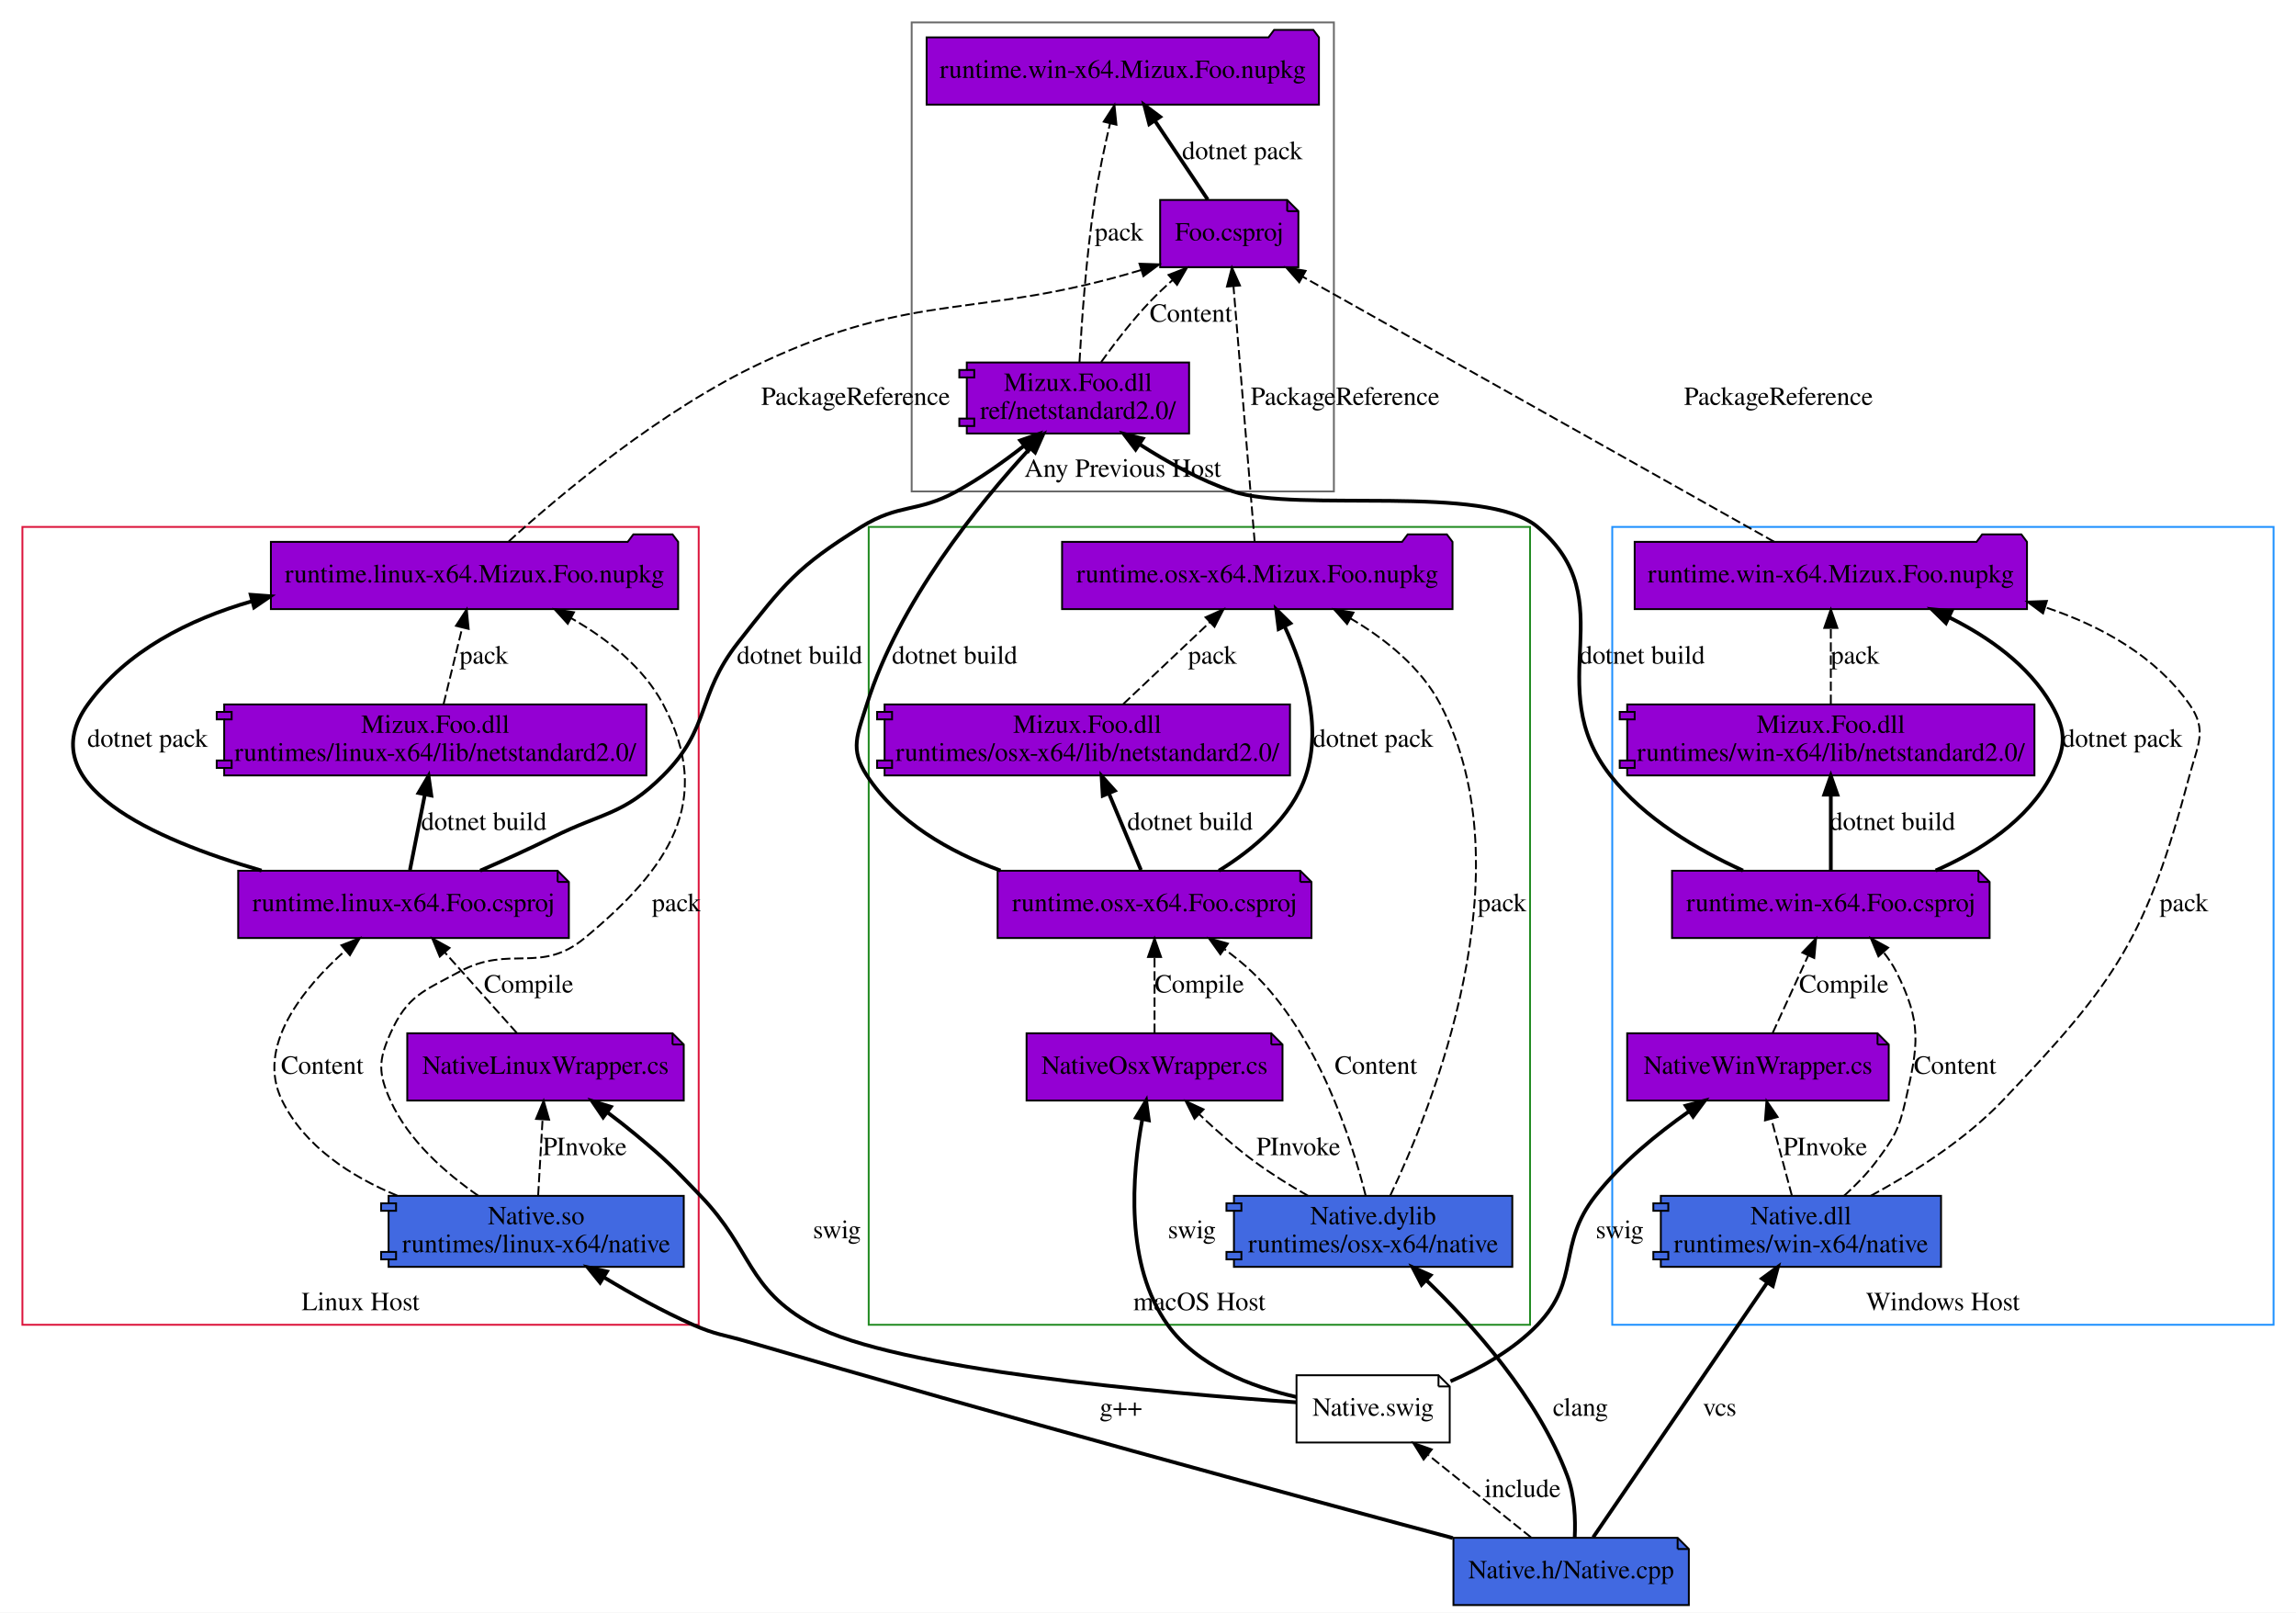
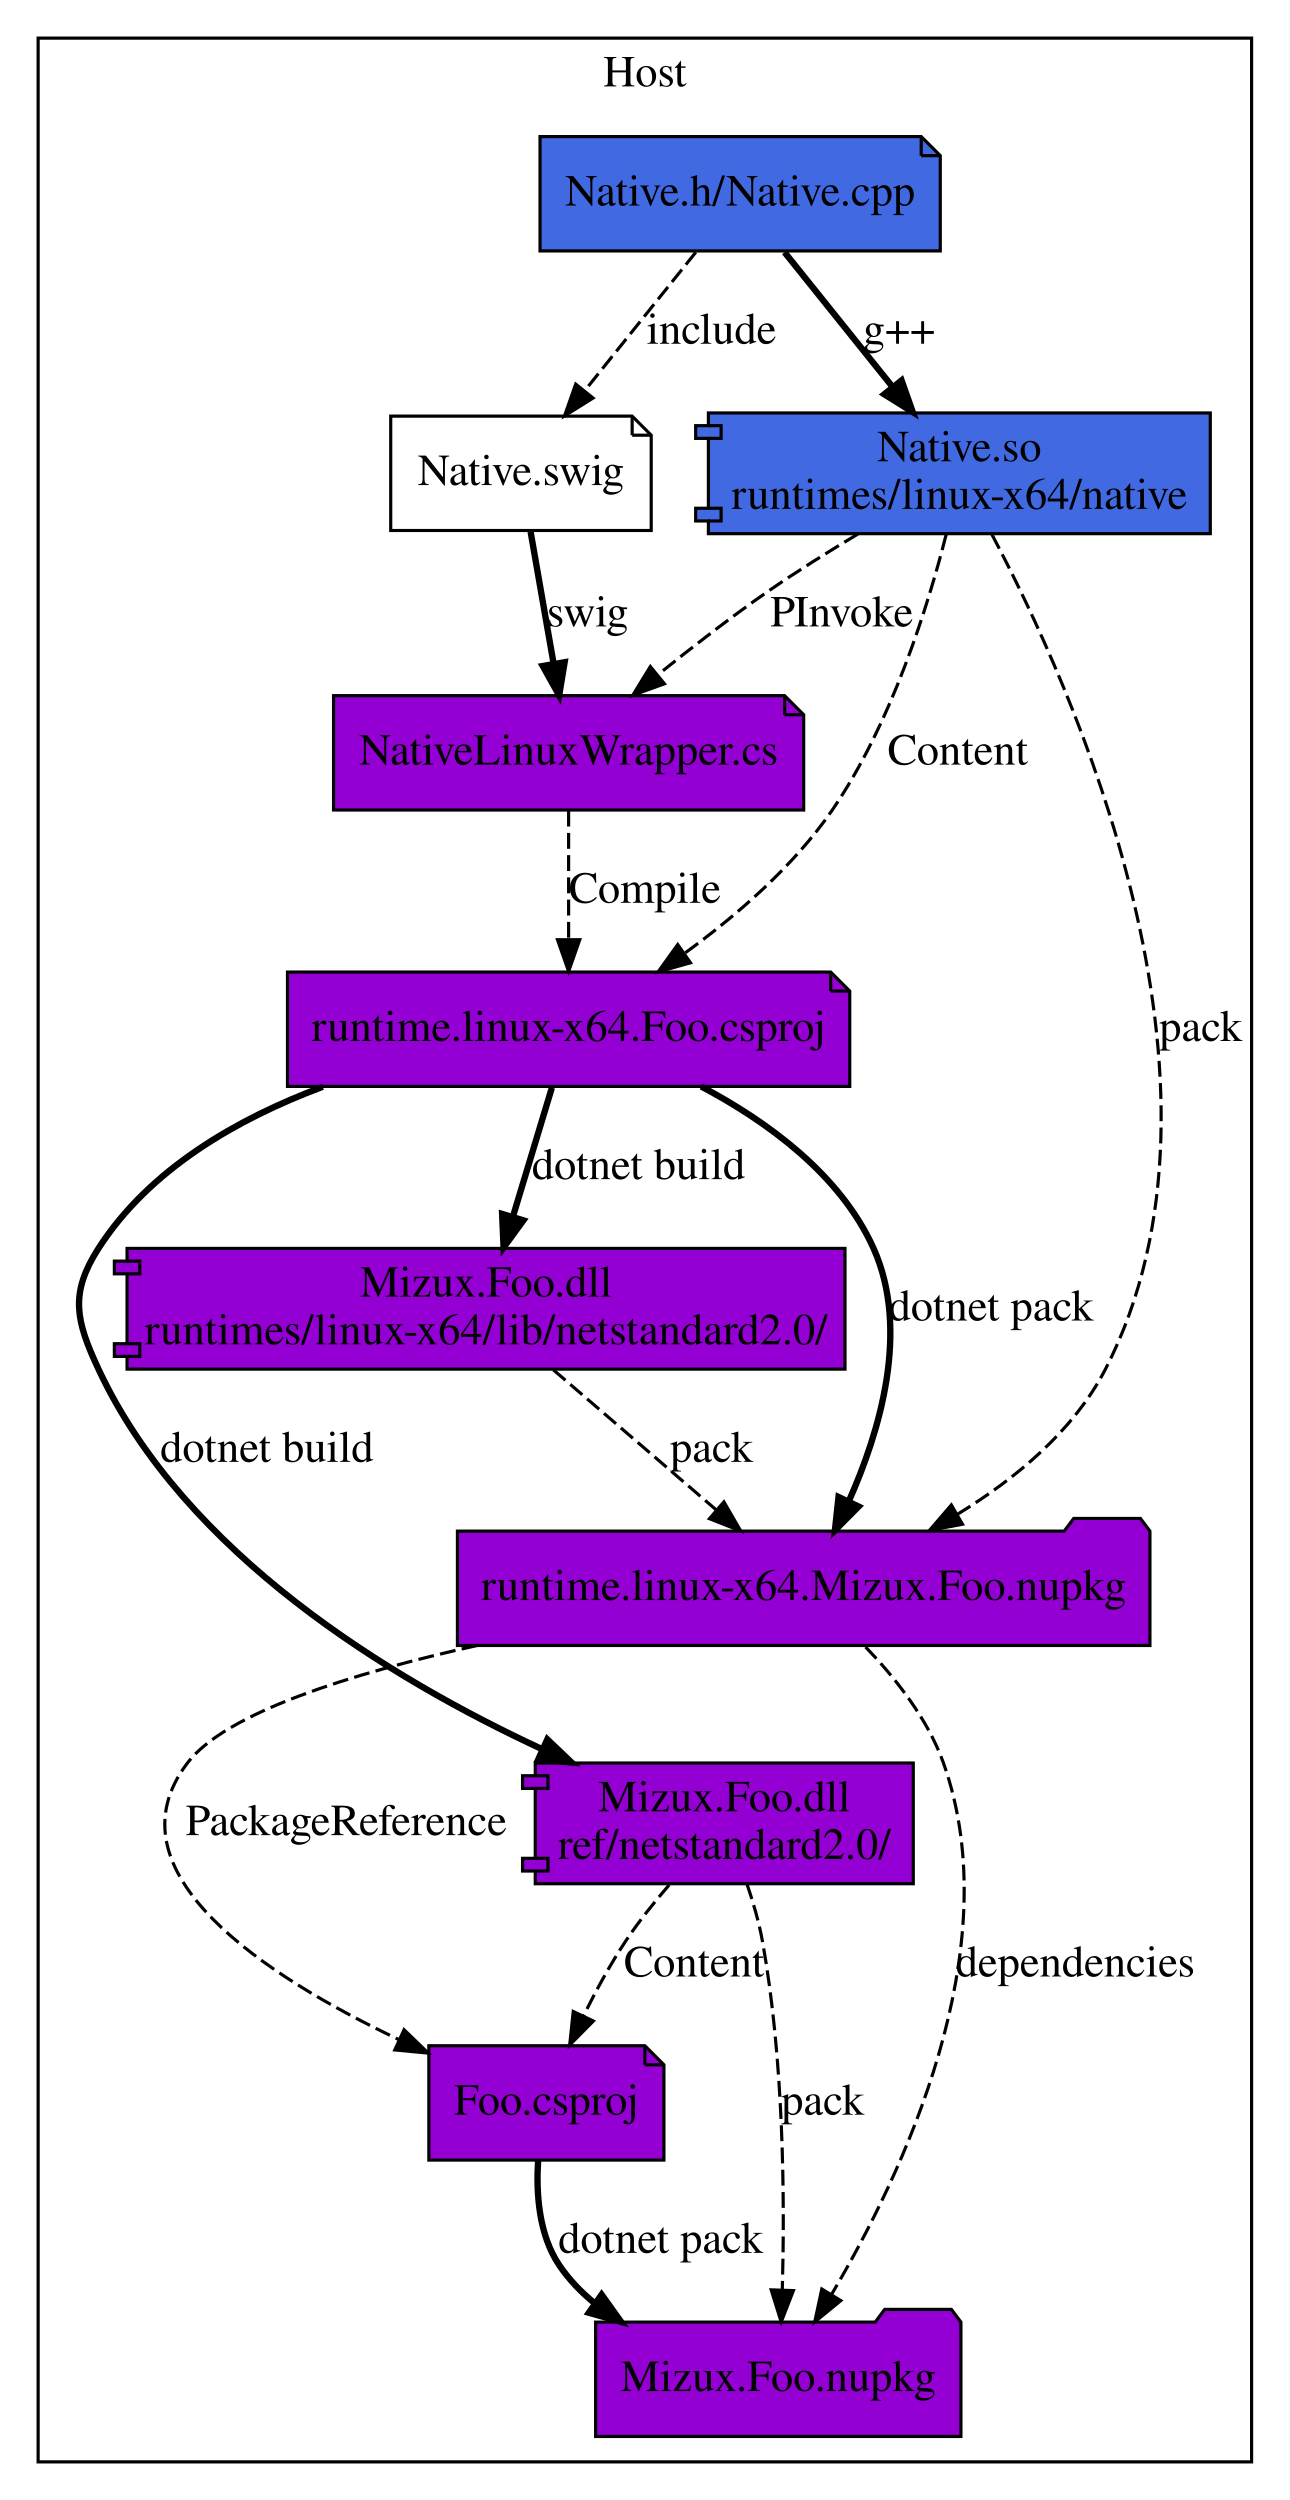
- <svg xmlns="http://www.w3.org/2000/svg" width="1229pt" height="863pt" viewBox="0.00 0.00 1229.00 863.00">
-   <g id="graph0" class="graph" transform="scale(1 1) rotate(0) translate(4 859)">
-     <polygon fill="white" stroke="none" points="-4,4 -4,-859 1225,-859 1225,4 -4,4" />
+ <svg xmlns="http://www.w3.org/2000/svg" width="406pt" height="787pt" viewBox="0.00 0.00 406.00 787.00">
+   <g id="graph0" class="graph" transform="scale(1 1) rotate(0) translate(4 783)">
+     <polygon fill="white" stroke="none" points="-4,4 -4,-783 402,-783 402,4 -4,4" />
    <g id="clust1" class="cluster">
-       <polygon fill="none" stroke="crimson" points="8,-150 8,-577 370,-577 370,-150 8,-150" />
-       <text text-anchor="middle" x="189" y="-157.8" font-family="Times,serif" font-size="14.00">Linux Host</text>
-     </g>
-     <g id="clust2" class="cluster">
-       <polygon fill="none" stroke="forestgreen" points="461,-150 461,-577 815,-577 815,-150 461,-150" />
-       <text text-anchor="middle" x="638" y="-157.8" font-family="Times,serif" font-size="14.00">macOS Host</text>
-     </g>
-     <g id="clust3" class="cluster">
-       <polygon fill="none" stroke="dodgerblue" points="859,-150 859,-577 1213,-577 1213,-150 859,-150" />
-       <text text-anchor="middle" x="1036" y="-157.8" font-family="Times,serif" font-size="14.00">Windows Host</text>
-     </g>
-     <g id="clust4" class="cluster">
-       <polygon fill="none" stroke="dimgrey" points="484,-596 484,-847 710,-847 710,-596 484,-596" />
-       <text text-anchor="middle" x="597" y="-603.8" font-family="Times,serif" font-size="14.00">Any Previous Host</text>
+       <polygon fill="none" stroke="black" points="8,-8 8,-771 390,-771 390,-8 8,-8" />
+       <text text-anchor="middle" x="199" y="-755.8" font-family="Times,serif" font-size="14.00">Host</text>
    </g>
    <g id="node1" class="node">
-       <polygon fill="royalblue" stroke="black" points="894,-36 774,-36 774,-0 900,-0 900,-30 894,-36" />
-       <polyline fill="none" stroke="black" points="894,-36 894,-30 " />
-       <polyline fill="none" stroke="black" points="900,-30 894,-30 " />
-       <text text-anchor="middle" x="837" y="-14.3" font-family="Times,serif" font-size="14.00">Native.h/Native.cpp</text>
+       <polygon fill="royalblue" stroke="black" points="286,-740 166,-740 166,-704 292,-704 292,-734 286,-740" />
+       <polyline fill="none" stroke="black" points="286,-740 286,-734 " />
+       <polyline fill="none" stroke="black" points="292,-734 286,-734 " />
+       <text text-anchor="middle" x="229" y="-718.3" font-family="Times,serif" font-size="14.00">Native.h/Native.cpp</text>
    </g>
    <g id="node2" class="node">
-       <polygon fill="white" stroke="black" points="766,-123 690,-123 690,-87 772,-87 772,-117 766,-123" />
-       <polyline fill="none" stroke="black" points="766,-123 766,-117 " />
-       <polyline fill="none" stroke="black" points="772,-117 766,-117 " />
-       <text text-anchor="middle" x="731" y="-101.3" font-family="Times,serif" font-size="14.00">Native.swig</text>
+       <polygon fill="white" stroke="black" points="195,-652 119,-652 119,-616 201,-616 201,-646 195,-652" />
+       <polyline fill="none" stroke="black" points="195,-652 195,-646 " />
+       <polyline fill="none" stroke="black" points="201,-646 195,-646 " />
+       <text text-anchor="middle" x="160" y="-630.3" font-family="Times,serif" font-size="14.00">Native.swig</text>
    </g>
    <g id="edge1" class="edge">
-       <path fill="none" stroke="black" stroke-dasharray="5,2" d="M815.549,-36.201C799.745,-48.874 778.056,-66.266 760.602,-80.262" />
-       <polygon fill="black" stroke="black" points="758.031,-77.838 752.419,-86.825 762.41,-83.299 758.031,-77.838" />
-       <text text-anchor="middle" x="811" y="-57.8" font-family="Times,serif" font-size="14.00">include</text>
+       <path fill="none" stroke="black" stroke-dasharray="5,2" d="M215.037,-703.597C204.964,-691.042 191.218,-673.91 179.984,-659.908" />
+       <polygon fill="black" stroke="black" points="182.695,-657.694 173.707,-652.084 177.235,-662.074 182.695,-657.694" />
+       <text text-anchor="middle" x="220" y="-674.8" font-family="Times,serif" font-size="14.00">include</text>
    </g>
    <g id="node3" class="node">
-       <polygon fill="royalblue" stroke="black" points="362,-219 204,-219 204,-215 200,-215 200,-211 204,-211 204,-189 200,-189 200,-185 204,-185 204,-181 362,-181 362,-219" />
-       <polyline fill="none" stroke="black" points="204,-215 208,-215 208,-211 204,-211 " />
-       <polyline fill="none" stroke="black" points="204,-189 208,-189 208,-185 204,-185 " />
-       <text text-anchor="middle" x="283" y="-203.8" font-family="Times,serif" font-size="14.00">Native.so</text>
-       <text text-anchor="middle" x="283" y="-188.8" font-family="Times,serif" font-size="14.00">runtimes/linux-x64/native</text>
+       <polygon fill="royalblue" stroke="black" points="377,-653 219,-653 219,-649 215,-649 215,-645 219,-645 219,-623 215,-623 215,-619 219,-619 219,-615 377,-615 377,-653" />
+       <polyline fill="none" stroke="black" points="219,-649 223,-649 223,-645 219,-645 " />
+       <polyline fill="none" stroke="black" points="219,-623 223,-623 223,-619 219,-619 " />
+       <text text-anchor="middle" x="298" y="-637.8" font-family="Times,serif" font-size="14.00">Native.so</text>
+       <text text-anchor="middle" x="298" y="-622.8" font-family="Times,serif" font-size="14.00">runtimes/linux-x64/native</text>
    </g>
    <g id="edge10" class="edge">
-       <path fill="none" stroke="black" stroke-width="2" d="M773.655,-35.862C687.839,-58.856 529.965,-101.692 396,-141 383.051,-144.8 379.353,-144.565 367,-150 350.747,-157.151 333.671,-166.697 319.191,-175.462" />
-       <polygon fill="black" stroke="black" stroke-width="2" points="317.22,-172.566 310.542,-180.791 320.892,-178.526 317.22,-172.566" />
-       <text text-anchor="middle" x="596" y="-101.3" font-family="Times,serif" font-size="14.00">g++</text>
+       <path fill="none" stroke="black" stroke-width="2" d="M242.963,-703.597C252.681,-691.484 265.817,-675.112 276.819,-661.4" />
+       <polygon fill="black" stroke="black" stroke-width="2" points="279.815,-663.258 283.343,-653.268 274.355,-658.878 279.815,-663.258" />
+       <text text-anchor="middle" x="279" y="-674.8" font-family="Times,serif" font-size="14.00">g++</text>
+     </g>
+     <g id="node4" class="node">
+       <polygon fill="darkviolet" stroke="black" points="243,-564 101,-564 101,-528 249,-528 249,-558 243,-564" />
+       <polyline fill="none" stroke="black" points="243,-564 243,-558 " />
+       <polyline fill="none" stroke="black" points="249,-558 243,-558 " />
+       <text text-anchor="middle" x="175" y="-542.3" font-family="Times,serif" font-size="14.00">NativeLinuxWrapper.cs</text>
+     </g>
+     <g id="edge9" class="edge">
+       <path fill="none" stroke="black" stroke-width="2" d="M163.035,-615.597C165.102,-603.746 167.881,-587.817 170.24,-574.292" />
+       <polygon fill="black" stroke="black" stroke-width="2" points="173.75,-574.537 172.02,-564.084 166.854,-573.334 173.75,-574.537" />
+       <text text-anchor="middle" x="181" y="-585.8" font-family="Times,serif" font-size="14.00">swig</text>
+     </g>
+     <g id="edge2" class="edge">
+       <path fill="none" stroke="black" stroke-dasharray="5,2" d="M266.061,-614.886C256.849,-609.381 246.889,-603.155 238,-597 226.199,-588.828 213.717,-579.157 203.004,-570.509" />
+       <polygon fill="black" stroke="black" points="205.157,-567.748 195.197,-564.136 200.73,-573.171 205.157,-567.748" />
+       <text text-anchor="middle" x="261" y="-585.8" font-family="Times,serif" font-size="14.00">PInvoke</text>
+     </g>
+     <g id="node5" class="node">
+       <polygon fill="darkviolet" stroke="black" points="257.5,-477 86.5,-477 86.5,-441 263.5,-441 263.5,-471 257.5,-477" />
+       <polyline fill="none" stroke="black" points="257.5,-477 257.5,-471 " />
+       <polyline fill="none" stroke="black" points="263.5,-471 257.5,-471 " />
+       <text text-anchor="middle" x="175" y="-455.3" font-family="Times,serif" font-size="14.00">runtime.linux-x64.Foo.csproj</text>
+     </g>
+     <g id="edge4" class="edge">
+       <path fill="none" stroke="black" stroke-dasharray="5,2" d="M293.843,-614.67C288.246,-592.674 276.764,-555.343 258,-528 245.793,-510.212 227.644,-494.601 211.427,-482.839" />
+       <polygon fill="black" stroke="black" points="213.363,-479.921 203.165,-477.047 209.345,-485.653 213.363,-479.921" />
+       <text text-anchor="middle" x="297.5" y="-542.3" font-family="Times,serif" font-size="14.00">Content</text>
+     </g>
+     <g id="node7" class="node">
+       <polygon fill="darkviolet" stroke="black" points="358,-301 355,-305 334,-305 331,-301 140,-301 140,-265 358,-265 358,-301" />
+       <text text-anchor="middle" x="249" y="-279.3" font-family="Times,serif" font-size="14.00">runtime.linux-x64.Mizux.Foo.nupkg</text>
+     </g>
+     <g id="edge6" class="edge">
+       <path fill="none" stroke="black" stroke-dasharray="5,2" d="M308.265,-614.718C332.961,-568.103 390.326,-442.131 344,-352 333.96,-332.467 315.417,-317.292 297.361,-306.283" />
+       <polygon fill="black" stroke="black" points="298.986,-303.18 288.575,-301.213 295.487,-309.243 298.986,-303.18" />
+       <text text-anchor="middle" x="374" y="-455.3" font-family="Times,serif" font-size="14.00">pack</text>
+     </g>
+     <g id="edge3" class="edge">
+       <path fill="none" stroke="black" stroke-dasharray="5,2" d="M175,-527.799C175,-516.163 175,-500.548 175,-487.237" />
+       <polygon fill="black" stroke="black" points="178.5,-487.175 175,-477.175 171.5,-487.175 178.5,-487.175" />
+       <text text-anchor="middle" x="199" y="-498.8" font-family="Times,serif" font-size="14.00">Compile</text>
+     </g>
+     <g id="node6" class="node">
+       <polygon fill="darkviolet" stroke="black" points="262,-390 36,-390 36,-386 32,-386 32,-382 36,-382 36,-360 32,-360 32,-356 36,-356 36,-352 262,-352 262,-390" />
+       <polyline fill="none" stroke="black" points="36,-386 40,-386 40,-382 36,-382 " />
+       <polyline fill="none" stroke="black" points="36,-360 40,-360 40,-356 36,-356 " />
+       <text text-anchor="middle" x="149" y="-374.8" font-family="Times,serif" font-size="14.00">Mizux.Foo.dll</text>
+       <text text-anchor="middle" x="149" y="-359.8" font-family="Times,serif" font-size="14.00">runtimes/linux-x64/lib/netstandard2.0/</text>
+     </g>
+     <g id="edge5" class="edge">
+       <path fill="none" stroke="black" stroke-width="2" d="M169.739,-440.597C166.215,-428.941 161.499,-413.341 157.454,-399.963" />
+       <polygon fill="black" stroke="black" stroke-width="2" points="160.767,-398.827 154.523,-390.268 154.067,-400.853 160.767,-398.827" />
+       <text text-anchor="middle" x="197" y="-411.8" font-family="Times,serif" font-size="14.00">dotnet build</text>
+     </g>
+     <g id="edge8" class="edge">
+       <path fill="none" stroke="black" stroke-width="2" d="M216.738,-440.975C237.613,-429.923 260.603,-413.205 271,-390 282.514,-364.302 273.015,-332.375 263.155,-310.313" />
+       <polygon fill="black" stroke="black" stroke-width="2" points="266.283,-308.741 258.821,-301.219 259.964,-311.752 266.283,-308.741" />
+       <text text-anchor="middle" x="308" y="-367.3" font-family="Times,serif" font-size="14.00">dotnet pack</text>
    </g>
    <g id="node8" class="node">
-       <polygon fill="royalblue" stroke="black" points="805.5,-219 656.5,-219 656.5,-215 652.5,-215 652.5,-211 656.5,-211 656.5,-189 652.5,-189 652.5,-185 656.5,-185 656.5,-181 805.5,-181 805.5,-219" />
-       <polyline fill="none" stroke="black" points="656.5,-215 660.5,-215 660.5,-211 656.5,-211 " />
-       <polyline fill="none" stroke="black" points="656.5,-189 660.5,-189 660.5,-185 656.5,-185 " />
-       <text text-anchor="middle" x="731" y="-203.8" font-family="Times,serif" font-size="14.00">Native.dylib</text>
-       <text text-anchor="middle" x="731" y="-188.8" font-family="Times,serif" font-size="14.00">runtimes/osx-x64/native</text>
+       <polygon fill="darkviolet" stroke="black" points="283.5,-228 164.5,-228 164.5,-224 160.5,-224 160.5,-220 164.5,-220 164.5,-198 160.5,-198 160.5,-194 164.5,-194 164.5,-190 283.5,-190 283.5,-228" />
+       <polyline fill="none" stroke="black" points="164.5,-224 168.5,-224 168.5,-220 164.5,-220 " />
+       <polyline fill="none" stroke="black" points="164.5,-198 168.5,-198 168.5,-194 164.5,-194 " />
+       <text text-anchor="middle" x="224" y="-212.8" font-family="Times,serif" font-size="14.00">Mizux.Foo.dll</text>
+       <text text-anchor="middle" x="224" y="-197.8" font-family="Times,serif" font-size="14.00">ref/netstandard2.0/</text>
    </g>
-     <g id="edge19" class="edge">
-       <path fill="none" stroke="black" stroke-width="2" d="M838.917,-36.187C839.39,-46.083 838.89,-58.583 835,-69 819.332,-110.961 784.523,-149.758 759.488,-173.845" />
-       <polygon fill="black" stroke="black" stroke-width="2" points="756.946,-171.432 752.065,-180.835 761.744,-176.528 756.946,-171.432" />
-       <text text-anchor="middle" x="842" y="-101.3" font-family="Times,serif" font-size="14.00">clang</text>
-     </g>
-     <g id="node13" class="node">
-       <polygon fill="royalblue" stroke="black" points="1035,-219 885,-219 885,-215 881,-215 881,-211 885,-211 885,-189 881,-189 881,-185 885,-185 885,-181 1035,-181 1035,-219" />
-       <polyline fill="none" stroke="black" points="885,-215 889,-215 889,-211 885,-211 " />
-       <polyline fill="none" stroke="black" points="885,-189 889,-189 889,-185 885,-185 " />
-       <text text-anchor="middle" x="960" y="-203.8" font-family="Times,serif" font-size="14.00">Native.dll</text>
-       <text text-anchor="middle" x="960" y="-188.8" font-family="Times,serif" font-size="14.00">runtimes/win-x64/native</text>
-     </g>
-     <g id="edge28" class="edge">
-       <path fill="none" stroke="black" stroke-width="2" d="M848.794,-36.259C870.392,-67.867 916.421,-135.225 941.97,-172.614" />
-       <polygon fill="black" stroke="black" stroke-width="2" points="939.165,-174.713 947.696,-180.995 944.944,-170.764 939.165,-174.713" />
-       <text text-anchor="middle" x="916.5" y="-101.3" font-family="Times,serif" font-size="14.00">vcs</text>
-     </g>
-     <g id="edge38" class="edge" />
-     <g id="node4" class="node">
-       <polygon fill="darkviolet" stroke="black" points="356,-306 214,-306 214,-270 362,-270 362,-300 356,-306" />
-       <polyline fill="none" stroke="black" points="356,-306 356,-300 " />
-       <polyline fill="none" stroke="black" points="362,-300 356,-300 " />
-       <text text-anchor="middle" x="288" y="-284.3" font-family="Times,serif" font-size="14.00">NativeLinuxWrapper.cs</text>
-     </g>
-     <g id="edge9" class="edge">
-       <path fill="none" stroke="black" stroke-width="2" d="M689.929,-108.501C618.499,-113.426 474.821,-126.041 431,-150 395.342,-169.496 399.152,-189.691 371,-219 356.19,-234.419 352.448,-238.341 336,-252 331.324,-255.883 326.256,-259.834 321.226,-263.614" />
-       <polygon fill="black" stroke="black" stroke-width="2" points="318.842,-261.023 312.871,-269.775 322.997,-266.657 318.842,-261.023" />
-       <text text-anchor="middle" x="444" y="-196.3" font-family="Times,serif" font-size="14.00">swig</text>
-     </g>
-     <g id="edge39" class="edge" />
-     <g id="node9" class="node">
-       <polygon fill="darkviolet" stroke="black" points="676.5,-306 545.5,-306 545.5,-270 682.5,-270 682.5,-300 676.5,-306" />
-       <polyline fill="none" stroke="black" points="676.5,-306 676.5,-300 " />
-       <polyline fill="none" stroke="black" points="682.5,-300 676.5,-300 " />
-       <text text-anchor="middle" x="614" y="-284.3" font-family="Times,serif" font-size="14.00">NativeOsxWrapper.cs</text>
-     </g>
-     <g id="edge18" class="edge">
-       <path fill="none" stroke="black" stroke-width="2" d="M689.965,-111.361C665.76,-116.822 636.85,-127.83 621,-150 598.055,-182.094 601.874,-230.019 607.427,-259.847" />
-       <polygon fill="black" stroke="black" stroke-width="2" points="604.063,-260.865 609.505,-269.955 610.92,-259.455 604.063,-260.865" />
-       <text text-anchor="middle" x="634" y="-196.3" font-family="Times,serif" font-size="14.00">swig</text>
-     </g>
-     <g id="edge40" class="edge" />
-     <g id="node14" class="node">
-       <polygon fill="darkviolet" stroke="black" points="1001,-306 867,-306 867,-270 1007,-270 1007,-300 1001,-306" />
-       <polyline fill="none" stroke="black" points="1001,-306 1001,-300 " />
-       <polyline fill="none" stroke="black" points="1007,-300 1001,-300 " />
-       <text text-anchor="middle" x="937" y="-284.3" font-family="Times,serif" font-size="14.00">NativeWinWrapper.cs</text>
-     </g>
-     <g id="edge27" class="edge">
-       <path fill="none" stroke="black" stroke-width="2" d="M772.423,-119.767C788.571,-126.777 806.228,-136.688 819,-150 842.275,-174.26 829.26,-192.54 850,-219 863.797,-236.602 883.087,-252.283 899.998,-264.139" />
-       <polygon fill="black" stroke="black" stroke-width="2" points="898.347,-267.248 908.583,-269.979 902.284,-261.46 898.347,-267.248" />
-       <text text-anchor="middle" x="863" y="-196.3" font-family="Times,serif" font-size="14.00">swig</text>
-     </g>
-     <g id="edge2" class="edge">
-       <path fill="none" stroke="black" stroke-dasharray="5,2" d="M284.06,-219.238C284.748,-231.066 285.656,-246.684 286.427,-259.945" />
-       <polygon fill="black" stroke="black" points="282.935,-260.178 287.009,-269.958 289.923,-259.771 282.935,-260.178" />
-       <text text-anchor="middle" x="309" y="-240.8" font-family="Times,serif" font-size="14.00">PInvoke</text>
-     </g>
-     <g id="node5" class="node">
-       <polygon fill="darkviolet" stroke="black" points="294.5,-393 123.5,-393 123.5,-357 300.5,-357 300.5,-387 294.5,-393" />
-       <polyline fill="none" stroke="black" points="294.5,-393 294.5,-387 " />
-       <polyline fill="none" stroke="black" points="300.5,-387 294.5,-387 " />
-       <text text-anchor="middle" x="212" y="-371.3" font-family="Times,serif" font-size="14.00">runtime.linux-x64.Foo.csproj</text>
-     </g>
-     <g id="edge4" class="edge">
-       <path fill="none" stroke="black" stroke-dasharray="5,2" d="M208.617,-219.12C183.669,-229.44 159.119,-245.423 147,-270 132.787,-298.824 157.93,-329.812 180.961,-350.392" />
-       <polygon fill="black" stroke="black" points="178.757,-353.113 188.63,-356.954 183.308,-347.794 178.757,-353.113" />
-       <text text-anchor="middle" x="168.5" y="-284.3" font-family="Times,serif" font-size="14.00">Content</text>
-     </g>
-     <g id="node7" class="node">
-       <polygon fill="darkviolet" stroke="black" points="359,-569 356,-573 335,-573 332,-569 141,-569 141,-533 359,-533 359,-569" />
-       <text text-anchor="middle" x="250" y="-547.3" font-family="Times,serif" font-size="14.00">runtime.linux-x64.Mizux.Foo.nupkg</text>
-     </g>
-     <g id="edge6" class="edge">
-       <path fill="none" stroke="black" stroke-dasharray="5,2" d="M251.93,-219.118C234.617,-231.112 214.654,-248.571 205,-270 198.428,-284.588 198.458,-291.399 205,-306 214.01,-326.109 222.614,-328.525 242,-339 269.127,-353.658 285.254,-337.332 309,-357 354.136,-394.385 378.537,-430.264 351,-482 340.325,-502.055 320.811,-517.257 301.762,-528.145" />
-       <polygon fill="black" stroke="black" points="299.917,-525.163 292.783,-532.995 303.245,-531.322 299.917,-525.163" />
-       <text text-anchor="middle" x="358" y="-371.3" font-family="Times,serif" font-size="14.00">pack</text>
-     </g>
-     <g id="edge3" class="edge">
-       <path fill="none" stroke="black" stroke-dasharray="5,2" d="M272.62,-306.201C261.598,-318.529 246.583,-335.321 234.255,-349.11" />
-       <polygon fill="black" stroke="black" points="231.413,-347.037 227.357,-356.825 236.631,-351.703 231.413,-347.037" />
-       <text text-anchor="middle" x="279" y="-327.8" font-family="Times,serif" font-size="14.00">Compile</text>
-     </g>
-     <g id="node6" class="node">
-       <polygon fill="darkviolet" stroke="black" points="342,-482 116,-482 116,-478 112,-478 112,-474 116,-474 116,-452 112,-452 112,-448 116,-448 116,-444 342,-444 342,-482" />
-       <polyline fill="none" stroke="black" points="116,-478 120,-478 120,-474 116,-474 " />
-       <polyline fill="none" stroke="black" points="116,-452 120,-452 120,-448 116,-448 " />
-       <text text-anchor="middle" x="229" y="-466.8" font-family="Times,serif" font-size="14.00">Mizux.Foo.dll</text>
-       <text text-anchor="middle" x="229" y="-451.8" font-family="Times,serif" font-size="14.00">runtimes/linux-x64/lib/netstandard2.0/</text>
-     </g>
-     <g id="edge5" class="edge">
-       <path fill="none" stroke="black" stroke-width="2" d="M215.44,-393.403C217.722,-404.944 220.767,-420.353 223.394,-433.643" />
-       <polygon fill="black" stroke="black" stroke-width="2" points="220.016,-434.601 225.389,-443.732 226.883,-433.243 220.016,-434.601" />
-       <text text-anchor="middle" x="255" y="-414.8" font-family="Times,serif" font-size="14.00">dotnet build</text>
-     </g>
-     <g id="edge8" class="edge">
-       <path fill="none" stroke="black" stroke-width="2" d="M135.988,-393.074C77.709,-409.89 12.075,-439.29 43,-482 63.747,-510.653 96.96,-527.446 130.762,-537.221" />
-       <polygon fill="black" stroke="black" stroke-width="2" points="130.212,-540.697 140.778,-539.915 132.03,-533.937 130.212,-540.697" />
-       <text text-anchor="middle" x="75" y="-459.3" font-family="Times,serif" font-size="14.00">dotnet pack</text>
-     </g>
-     <g id="node18" class="node">
-       <polygon fill="darkviolet" stroke="black" points="632.5,-665 513.5,-665 513.5,-661 509.5,-661 509.5,-657 513.5,-657 513.5,-635 509.5,-635 509.5,-631 513.5,-631 513.5,-627 632.5,-627 632.5,-665" />
-       <polyline fill="none" stroke="black" points="513.5,-661 517.5,-661 517.5,-657 513.5,-657 " />
-       <polyline fill="none" stroke="black" points="513.5,-635 517.5,-635 517.5,-631 513.5,-631 " />
-       <text text-anchor="middle" x="573" y="-649.8" font-family="Times,serif" font-size="14.00">Mizux.Foo.dll</text>
-       <text text-anchor="middle" x="573" y="-634.8" font-family="Times,serif" font-size="14.00">ref/netstandard2.0/</text>
-     </g>
-     <g id="edge29" class="edge">
-       <path fill="none" stroke="black" stroke-width="2" d="M253.052,-393.046C265.665,-398.527 279.51,-404.793 292,-411 318.906,-424.371 329.722,-422.788 351,-444 376.65,-469.571 368.655,-486.495 391,-515 415.829,-546.674 422.803,-555.779 457,-577 477.553,-589.754 486.788,-584.376 508,-596 520.542,-602.873 533.326,-611.97 544.201,-620.458" />
-       <polygon fill="black" stroke="black" stroke-width="2" points="542.113,-623.27 552.109,-626.783 546.486,-617.803 542.113,-623.27" />
-       <text text-anchor="middle" x="424" y="-503.8" font-family="Times,serif" font-size="14.00">dotnet build</text>
+     <g id="edge11" class="edge">
+       <path fill="none" stroke="black" stroke-width="2" d="M97.605,-440.879C70.536,-430.775 42.947,-414.877 27,-390 17.886,-375.782 19.851,-367.301 27,-352 54.188,-293.81 118.782,-254.589 166.634,-232.368" />
+       <polygon fill="black" stroke="black" stroke-width="2" points="168.294,-235.459 175.965,-228.15 165.411,-229.08 168.294,-235.459" />
+       <text text-anchor="middle" x="80" y="-322.8" font-family="Times,serif" font-size="14.00">dotnet build</text>
    </g>
    <g id="edge7" class="edge">
-       <path fill="none" stroke="black" stroke-dasharray="5,2" d="M233.454,-482.238C236.342,-494.066 240.155,-509.684 243.394,-522.945" />
-       <polygon fill="black" stroke="black" points="240.066,-524.073 245.839,-532.958 246.866,-522.413 240.066,-524.073" />
-       <text text-anchor="middle" x="255" y="-503.8" font-family="Times,serif" font-size="14.00">pack</text>
+       <path fill="none" stroke="black" stroke-dasharray="5,2" d="M170.207,-351.762C185.185,-338.88 205.393,-321.502 221.593,-307.57" />
+       <polygon fill="black" stroke="black" points="223.884,-310.216 229.183,-301.042 219.319,-304.909 223.884,-310.216" />
+       <text text-anchor="middle" x="220" y="-322.8" font-family="Times,serif" font-size="14.00">pack</text>
    </g>
-     <g id="edge41" class="edge" />
-     <g id="node19" class="node">
-       <polygon fill="darkviolet" stroke="black" points="685,-752 617,-752 617,-716 691,-716 691,-746 685,-752" />
-       <polyline fill="none" stroke="black" points="685,-752 685,-746 " />
-       <polyline fill="none" stroke="black" points="691,-746 685,-746 " />
-       <text text-anchor="middle" x="654" y="-730.3" font-family="Times,serif" font-size="14.00">Foo.csproj</text>
+     <g id="edge17" class="edge" />
+     <g id="node9" class="node">
+       <polygon fill="darkviolet" stroke="black" points="199,-139 131,-139 131,-103 205,-103 205,-133 199,-139" />
+       <polyline fill="none" stroke="black" points="199,-139 199,-133 " />
+       <polyline fill="none" stroke="black" points="205,-133 199,-133 " />
+       <text text-anchor="middle" x="168" y="-117.3" font-family="Times,serif" font-size="14.00">Foo.csproj</text>
    </g>
-     <g id="edge35" class="edge">
-       <path fill="none" stroke="black" stroke-dasharray="5,2" d="M268.358,-569.289C295.75,-594.143 349.912,-639.752 404,-665 487.216,-703.846 519.168,-687.965 606.746,-714.459" />
-       <polygon fill="black" stroke="black" points="605.957,-717.879 616.546,-717.528 608.049,-711.199 605.957,-717.879" />
-       <text text-anchor="middle" x="454" y="-642.3" font-family="Times,serif" font-size="14.00">PackageReference</text>
-     </g>
-     <g id="edge11" class="edge">
-       <path fill="none" stroke="black" stroke-dasharray="5,2" d="M696.108,-219.062C686.71,-224.425 676.734,-230.591 668,-237 657.538,-244.677 646.878,-254.132 637.824,-262.746" />
-       <polygon fill="black" stroke="black" points="635.371,-260.25 630.635,-269.727 640.248,-265.271 635.371,-260.25" />
-       <text text-anchor="middle" x="691" y="-240.8" font-family="Times,serif" font-size="14.00">PInvoke</text>
+     <g id="edge16" class="edge">
+       <path fill="none" stroke="black" stroke-dasharray="5,2" d="M146.212,-264.999C106.148,-256.094 66.949,-243.729 55,-228 28.905,-193.65 79.85,-160.739 121.553,-140.944" />
+       <polygon fill="black" stroke="black" points="123.196,-144.04 130.819,-136.682 120.271,-137.681 123.196,-144.04" />
+       <text text-anchor="middle" x="105" y="-205.3" font-family="Times,serif" font-size="14.00">PackageReference</text>
    </g>
    <g id="node10" class="node">
-       <polygon fill="darkviolet" stroke="black" points="692,-393 530,-393 530,-357 698,-357 698,-387 692,-393" />
-       <polyline fill="none" stroke="black" points="692,-393 692,-387 " />
-       <polyline fill="none" stroke="black" points="698,-387 692,-387 " />
-       <text text-anchor="middle" x="614" y="-371.3" font-family="Times,serif" font-size="14.00">runtime.osx-x64.Foo.csproj</text>
+       <polygon fill="darkviolet" stroke="black" points="298.5,-52 295.5,-56 274.5,-56 271.5,-52 183.5,-52 183.5,-16 298.5,-16 298.5,-52" />
+       <text text-anchor="middle" x="241" y="-30.3" font-family="Times,serif" font-size="14.00">Mizux.Foo.nupkg</text>
+     </g>
+     <g id="edge14" class="edge">
+       <path fill="none" stroke="black" stroke-dasharray="5,2" d="M268.48,-264.528C277.829,-254.815 288.054,-241.9 293,-228 313.859,-169.379 279.989,-98.195 257.822,-60.804" />
+       <polygon fill="black" stroke="black" points="260.678,-58.765 252.479,-52.054 254.703,-62.413 260.678,-58.765" />
+       <text text-anchor="middle" x="334.5" y="-160.8" font-family="Times,serif" font-size="14.00">dependencies</text>
+     </g>
+     <g id="edge12" class="edge">
+       <path fill="none" stroke="black" stroke-dasharray="5,2" d="M206.667,-189.643C201.942,-184.184 197.022,-178.042 193,-172 188.106,-164.648 183.533,-156.205 179.67,-148.375" />
+       <polygon fill="black" stroke="black" points="182.786,-146.778 175.338,-139.244 176.462,-149.779 182.786,-146.778" />
+       <text text-anchor="middle" x="214.5" y="-160.8" font-family="Times,serif" font-size="14.00">Content</text>
+     </g>
+     <g id="edge15" class="edge">
+       <path fill="none" stroke="black" stroke-dasharray="5,2" d="M231.135,-189.949C233.067,-184.291 234.92,-177.964 236,-172 242.813,-134.371 243.044,-90.01 242.271,-62.189" />
+       <polygon fill="black" stroke="black" points="245.763,-61.914 241.923,-52.039 238.767,-62.153 245.763,-61.914" />
+       <text text-anchor="middle" x="255" y="-117.3" font-family="Times,serif" font-size="14.00">pack</text>
    </g>
    <g id="edge13" class="edge">
-       <path fill="none" stroke="black" stroke-dasharray="5,2" d="M726.989,-219.189C719.691,-248.26 701.598,-305.338 666,-339 661.593,-343.167 656.64,-347.179 651.588,-350.905" />
-       <polygon fill="black" stroke="black" points="649.245,-348.274 643.071,-356.884 653.267,-354.003 649.245,-348.274" />
-       <text text-anchor="middle" x="732.5" y="-284.3" font-family="Times,serif" font-size="14.00">Content</text>
-     </g>
-     <g id="node12" class="node">
-       <polygon fill="darkviolet" stroke="black" points="773.5,-569 770.5,-573 749.5,-573 746.5,-569 564.5,-569 564.5,-533 773.5,-533 773.5,-569" />
-       <text text-anchor="middle" x="669" y="-547.3" font-family="Times,serif" font-size="14.00">runtime.osx-x64.Mizux.Foo.nupkg</text>
-     </g>
-     <g id="edge15" class="edge">
-       <path fill="none" stroke="black" stroke-dasharray="5,2" d="M740.121,-219.036C762.29,-265.597 813.861,-392.448 767,-482 756.598,-501.879 737.448,-517.111 718.817,-528.069" />
-       <polygon fill="black" stroke="black" points="717.076,-525.033 710.042,-532.956 720.481,-531.149 717.076,-525.033" />
-       <text text-anchor="middle" x="800" y="-371.3" font-family="Times,serif" font-size="14.00">pack</text>
-     </g>
-     <g id="edge12" class="edge">
-       <path fill="none" stroke="black" stroke-dasharray="5,2" d="M614,-306.201C614,-317.837 614,-333.452 614,-346.763" />
-       <polygon fill="black" stroke="black" points="610.5,-346.825 614,-356.825 617.5,-346.825 610.5,-346.825" />
-       <text text-anchor="middle" x="638" y="-327.8" font-family="Times,serif" font-size="14.00">Compile</text>
-     </g>
-     <g id="node11" class="node">
-       <polygon fill="darkviolet" stroke="black" points="686.5,-482 469.5,-482 469.5,-478 465.5,-478 465.5,-474 469.5,-474 469.5,-452 465.5,-452 465.5,-448 469.5,-448 469.5,-444 686.5,-444 686.5,-482" />
-       <polyline fill="none" stroke="black" points="469.5,-478 473.5,-478 473.5,-474 469.5,-474 " />
-       <polyline fill="none" stroke="black" points="469.5,-452 473.5,-452 473.5,-448 469.5,-448 " />
-       <text text-anchor="middle" x="578" y="-466.8" font-family="Times,serif" font-size="14.00">Mizux.Foo.dll</text>
-       <text text-anchor="middle" x="578" y="-451.8" font-family="Times,serif" font-size="14.00">runtimes/osx-x64/lib/netstandard2.0/</text>
-     </g>
-     <g id="edge14" class="edge">
-       <path fill="none" stroke="black" stroke-width="2" d="M606.715,-393.403C601.788,-405.173 595.178,-420.965 589.541,-434.43" />
-       <polygon fill="black" stroke="black" stroke-width="2" points="586.28,-433.156 585.647,-443.732 592.737,-435.859 586.28,-433.156" />
-       <text text-anchor="middle" x="633" y="-414.8" font-family="Times,serif" font-size="14.00">dotnet build</text>
-     </g>
-     <g id="edge17" class="edge">
-       <path fill="none" stroke="black" stroke-width="2" d="M648.455,-393.025C666.947,-404.457 687.456,-421.548 695,-444 703.95,-470.635 693.807,-501.98 683.688,-523.641" />
-       <polygon fill="black" stroke="black" stroke-width="2" points="680.423,-522.347 679.109,-532.861 686.692,-525.461 680.423,-522.347" />
-       <text text-anchor="middle" x="731" y="-459.3" font-family="Times,serif" font-size="14.00">dotnet pack</text>
-     </g>
-     <g id="edge30" class="edge">
-       <path fill="none" stroke="black" stroke-width="2" d="M531.53,-393.101C504.028,-403.155 476.275,-419.023 460,-444 450.78,-458.15 454.959,-465.881 460,-482 477.076,-536.605 519.587,-588.992 547.323,-619.038" />
-       <polygon fill="black" stroke="black" stroke-width="2" points="544.978,-621.653 554.376,-626.543 550.079,-616.859 544.978,-621.653" />
-       <text text-anchor="middle" x="507" y="-503.8" font-family="Times,serif" font-size="14.00">dotnet build</text>
-     </g>
-     <g id="edge16" class="edge">
-       <path fill="none" stroke="black" stroke-dasharray="5,2" d="M597.299,-482.238C610.805,-495.002 628.983,-512.182 643.657,-526.049" />
-       <polygon fill="black" stroke="black" points="641.295,-528.633 650.967,-532.958 646.103,-523.545 641.295,-528.633" />
-       <text text-anchor="middle" x="645" y="-503.8" font-family="Times,serif" font-size="14.00">pack</text>
-     </g>
-     <g id="edge42" class="edge" />
-     <g id="edge36" class="edge">
-       <path fill="none" stroke="black" stroke-dasharray="5,2" d="M667.589,-569.028C664.987,-600.426 659.413,-667.687 656.272,-705.584" />
-       <polygon fill="black" stroke="black" points="652.756,-705.63 655.418,-715.885 659.732,-706.209 652.756,-705.63" />
-       <text text-anchor="middle" x="716" y="-642.3" font-family="Times,serif" font-size="14.00">PackageReference</text>
-     </g>
-     <g id="edge20" class="edge">
-       <path fill="none" stroke="black" stroke-dasharray="5,2" d="M955.122,-219.238C951.959,-231.066 947.782,-246.684 944.236,-259.945" />
-       <polygon fill="black" stroke="black" points="940.76,-259.393 941.558,-269.958 947.523,-261.202 940.76,-259.393" />
-       <text text-anchor="middle" x="973" y="-240.8" font-family="Times,serif" font-size="14.00">PInvoke</text>
-     </g>
-     <g id="node15" class="node">
-       <polygon fill="darkviolet" stroke="black" points="1055,-393 891,-393 891,-357 1061,-357 1061,-387 1055,-393" />
-       <polyline fill="none" stroke="black" points="1055,-393 1055,-387 " />
-       <polyline fill="none" stroke="black" points="1061,-387 1055,-387 " />
-       <text text-anchor="middle" x="976" y="-371.3" font-family="Times,serif" font-size="14.00">runtime.win-x64.Foo.csproj</text>
-     </g>
-     <g id="edge22" class="edge">
-       <path fill="none" stroke="black" stroke-dasharray="5,2" d="M983.102,-219.046C989.073,-224.408 995.171,-230.578 1000,-237 1009.8,-250.028 1012.35,-254.114 1016,-270 1022.88,-299.967 1024.87,-311.557 1011,-339 1009.18,-342.607 1006.84,-346.07 1004.25,-349.32" />
-       <polygon fill="black" stroke="black" points="1001.49,-347.151 997.395,-356.922 1006.69,-351.837 1001.49,-347.151" />
-       <text text-anchor="middle" x="1042.5" y="-284.3" font-family="Times,serif" font-size="14.00">Content</text>
-     </g>
-     <g id="node17" class="node">
-       <polygon fill="darkviolet" stroke="black" points="1081,-569 1078,-573 1057,-573 1054,-569 871,-569 871,-533 1081,-533 1081,-569" />
-       <text text-anchor="middle" x="976" y="-547.3" font-family="Times,serif" font-size="14.00">runtime.win-x64.Mizux.Foo.nupkg</text>
-     </g>
-     <g id="edge24" class="edge">
-       <path fill="none" stroke="black" stroke-dasharray="5,2" d="M997.454,-219.065C1019.86,-231.204 1047.8,-248.831 1068,-270 1129.57,-334.532 1145,-357.821 1168,-444 1172.36,-460.318 1177.72,-468.188 1168,-482 1149.77,-507.9 1120.8,-524 1090.83,-533.988" />
-       <polygon fill="black" stroke="black" points="1089.59,-530.709 1081.08,-537.021 1091.67,-537.394 1089.59,-530.709" />
-       <text text-anchor="middle" x="1165" y="-371.3" font-family="Times,serif" font-size="14.00">pack</text>
-     </g>
-     <g id="edge21" class="edge">
-       <path fill="none" stroke="black" stroke-dasharray="5,2" d="M944.892,-306.201C950.337,-318.068 957.68,-334.072 963.865,-347.551" />
-       <polygon fill="black" stroke="black" points="960.768,-349.195 968.12,-356.825 967.13,-346.276 960.768,-349.195" />
-       <text text-anchor="middle" x="983" y="-327.8" font-family="Times,serif" font-size="14.00">Compile</text>
-     </g>
-     <g id="node16" class="node">
-       <polygon fill="darkviolet" stroke="black" points="1085,-482 867,-482 867,-478 863,-478 863,-474 867,-474 867,-452 863,-452 863,-448 867,-448 867,-444 1085,-444 1085,-482" />
-       <polyline fill="none" stroke="black" points="867,-478 871,-478 871,-474 867,-474 " />
-       <polyline fill="none" stroke="black" points="867,-452 871,-452 871,-448 867,-448 " />
-       <text text-anchor="middle" x="976" y="-466.8" font-family="Times,serif" font-size="14.00">Mizux.Foo.dll</text>
-       <text text-anchor="middle" x="976" y="-451.8" font-family="Times,serif" font-size="14.00">runtimes/win-x64/lib/netstandard2.0/</text>
-     </g>
-     <g id="edge23" class="edge">
-       <path fill="none" stroke="black" stroke-width="2" d="M976,-393.403C976,-404.944 976,-420.353 976,-433.643" />
-       <polygon fill="black" stroke="black" stroke-width="2" points="972.5,-433.732 976,-443.732 979.5,-433.732 972.5,-433.732" />
-       <text text-anchor="middle" x="1009" y="-414.8" font-family="Times,serif" font-size="14.00">dotnet build</text>
-     </g>
-     <g id="edge26" class="edge">
-       <path fill="none" stroke="black" stroke-width="2" d="M1032.13,-393.124C1056.03,-403.629 1081.29,-419.831 1094,-444 1101.86,-458.947 1102.45,-467.377 1094,-482 1081.84,-503.048 1060.41,-518.157 1039.12,-528.703" />
-       <polygon fill="black" stroke="black" stroke-width="2" points="1037.62,-525.545 1030.04,-532.948 1040.58,-531.887 1037.62,-525.545" />
-       <text text-anchor="middle" x="1132" y="-459.3" font-family="Times,serif" font-size="14.00">dotnet pack</text>
-     </g>
-     <g id="edge31" class="edge">
-       <path fill="none" stroke="black" stroke-width="2" d="M928.989,-393.081C904.608,-404.149 876.202,-420.865 858,-444 819.911,-492.412 866.083,-537.278 819,-577 791.127,-600.515 690.562,-584.367 656,-596 638.533,-601.879 620.732,-611.77 606.118,-621.131" />
-       <polygon fill="black" stroke="black" stroke-width="2" points="603.875,-618.418 597.462,-626.852 607.734,-624.258 603.875,-618.418" />
-       <text text-anchor="middle" x="875" y="-503.8" font-family="Times,serif" font-size="14.00">dotnet build</text>
-     </g>
-     <g id="edge25" class="edge">
-       <path fill="none" stroke="black" stroke-dasharray="5,2" d="M976,-482.238C976,-494.066 976,-509.684 976,-522.945" />
-       <polygon fill="black" stroke="black" points="972.5,-522.958 976,-532.958 979.5,-522.958 972.5,-522.958" />
-       <text text-anchor="middle" x="989" y="-503.8" font-family="Times,serif" font-size="14.00">pack</text>
-     </g>
-     <g id="edge43" class="edge" />
-     <g id="edge37" class="edge">
-       <path fill="none" stroke="black" stroke-dasharray="5,2" d="M945.707,-569.028C887.093,-601.975 758.224,-674.414 693.187,-710.973" />
-       <polygon fill="black" stroke="black" points="691.449,-707.934 684.447,-715.885 694.879,-714.036 691.449,-707.934" />
-       <text text-anchor="middle" x="948" y="-642.3" font-family="Times,serif" font-size="14.00">PackageReference</text>
-     </g>
-     <g id="edge32" class="edge">
-       <path fill="none" stroke="black" stroke-dasharray="5,2" d="M585.437,-665.256C592.68,-675.35 602.279,-687.863 612,-698 615.603,-701.757 619.59,-705.511 623.631,-709.09" />
-       <polygon fill="black" stroke="black" points="621.505,-711.878 631.381,-715.713 626.053,-706.556 621.505,-711.878" />
-       <text text-anchor="middle" x="633.5" y="-686.8" font-family="Times,serif" font-size="14.00">Content</text>
-     </g>
-     <g id="node20" class="node">
-       <polygon fill="darkviolet" stroke="black" points="702,-839 699,-843 678,-843 675,-839 492,-839 492,-803 702,-803 702,-839" />
-       <text text-anchor="middle" x="597" y="-817.3" font-family="Times,serif" font-size="14.00">runtime.win-x64.Mizux.Foo.nupkg</text>
-     </g>
-     <g id="edge34" class="edge">
-       <path fill="none" stroke="black" stroke-dasharray="5,2" d="M573.837,-665.296C574.968,-686.315 577.394,-721.795 582,-752 584.079,-765.632 587.283,-780.616 590.197,-793.04" />
-       <polygon fill="black" stroke="black" points="586.801,-793.887 592.545,-802.789 593.606,-792.248 586.801,-793.887" />
-       <text text-anchor="middle" x="595" y="-730.3" font-family="Times,serif" font-size="14.00">pack</text>
-     </g>
-     <g id="edge33" class="edge">
-       <path fill="none" stroke="black" stroke-width="2" d="M642.465,-752.201C634.353,-764.298 623.357,-780.695 614.212,-794.333" />
-       <polygon fill="black" stroke="black" stroke-width="2" points="611.18,-792.57 608.518,-802.825 616.994,-796.468 611.18,-792.57" />
-       <text text-anchor="middle" x="661" y="-773.8" font-family="Times,serif" font-size="14.00">dotnet pack</text>
+       <path fill="none" stroke="black" stroke-width="2" d="M165.401,-102.892C164.735,-92.543 165.599,-79.548 172,-70 175.085,-65.398 178.968,-61.37 183.311,-57.851" />
+       <polygon fill="black" stroke="black" stroke-width="2" points="185.388,-60.669 191.552,-52.052 181.36,-54.944 185.388,-60.669" />
+       <text text-anchor="middle" x="204" y="-73.8" font-family="Times,serif" font-size="14.00">dotnet pack</text>
    </g>
  </g>
</svg>
